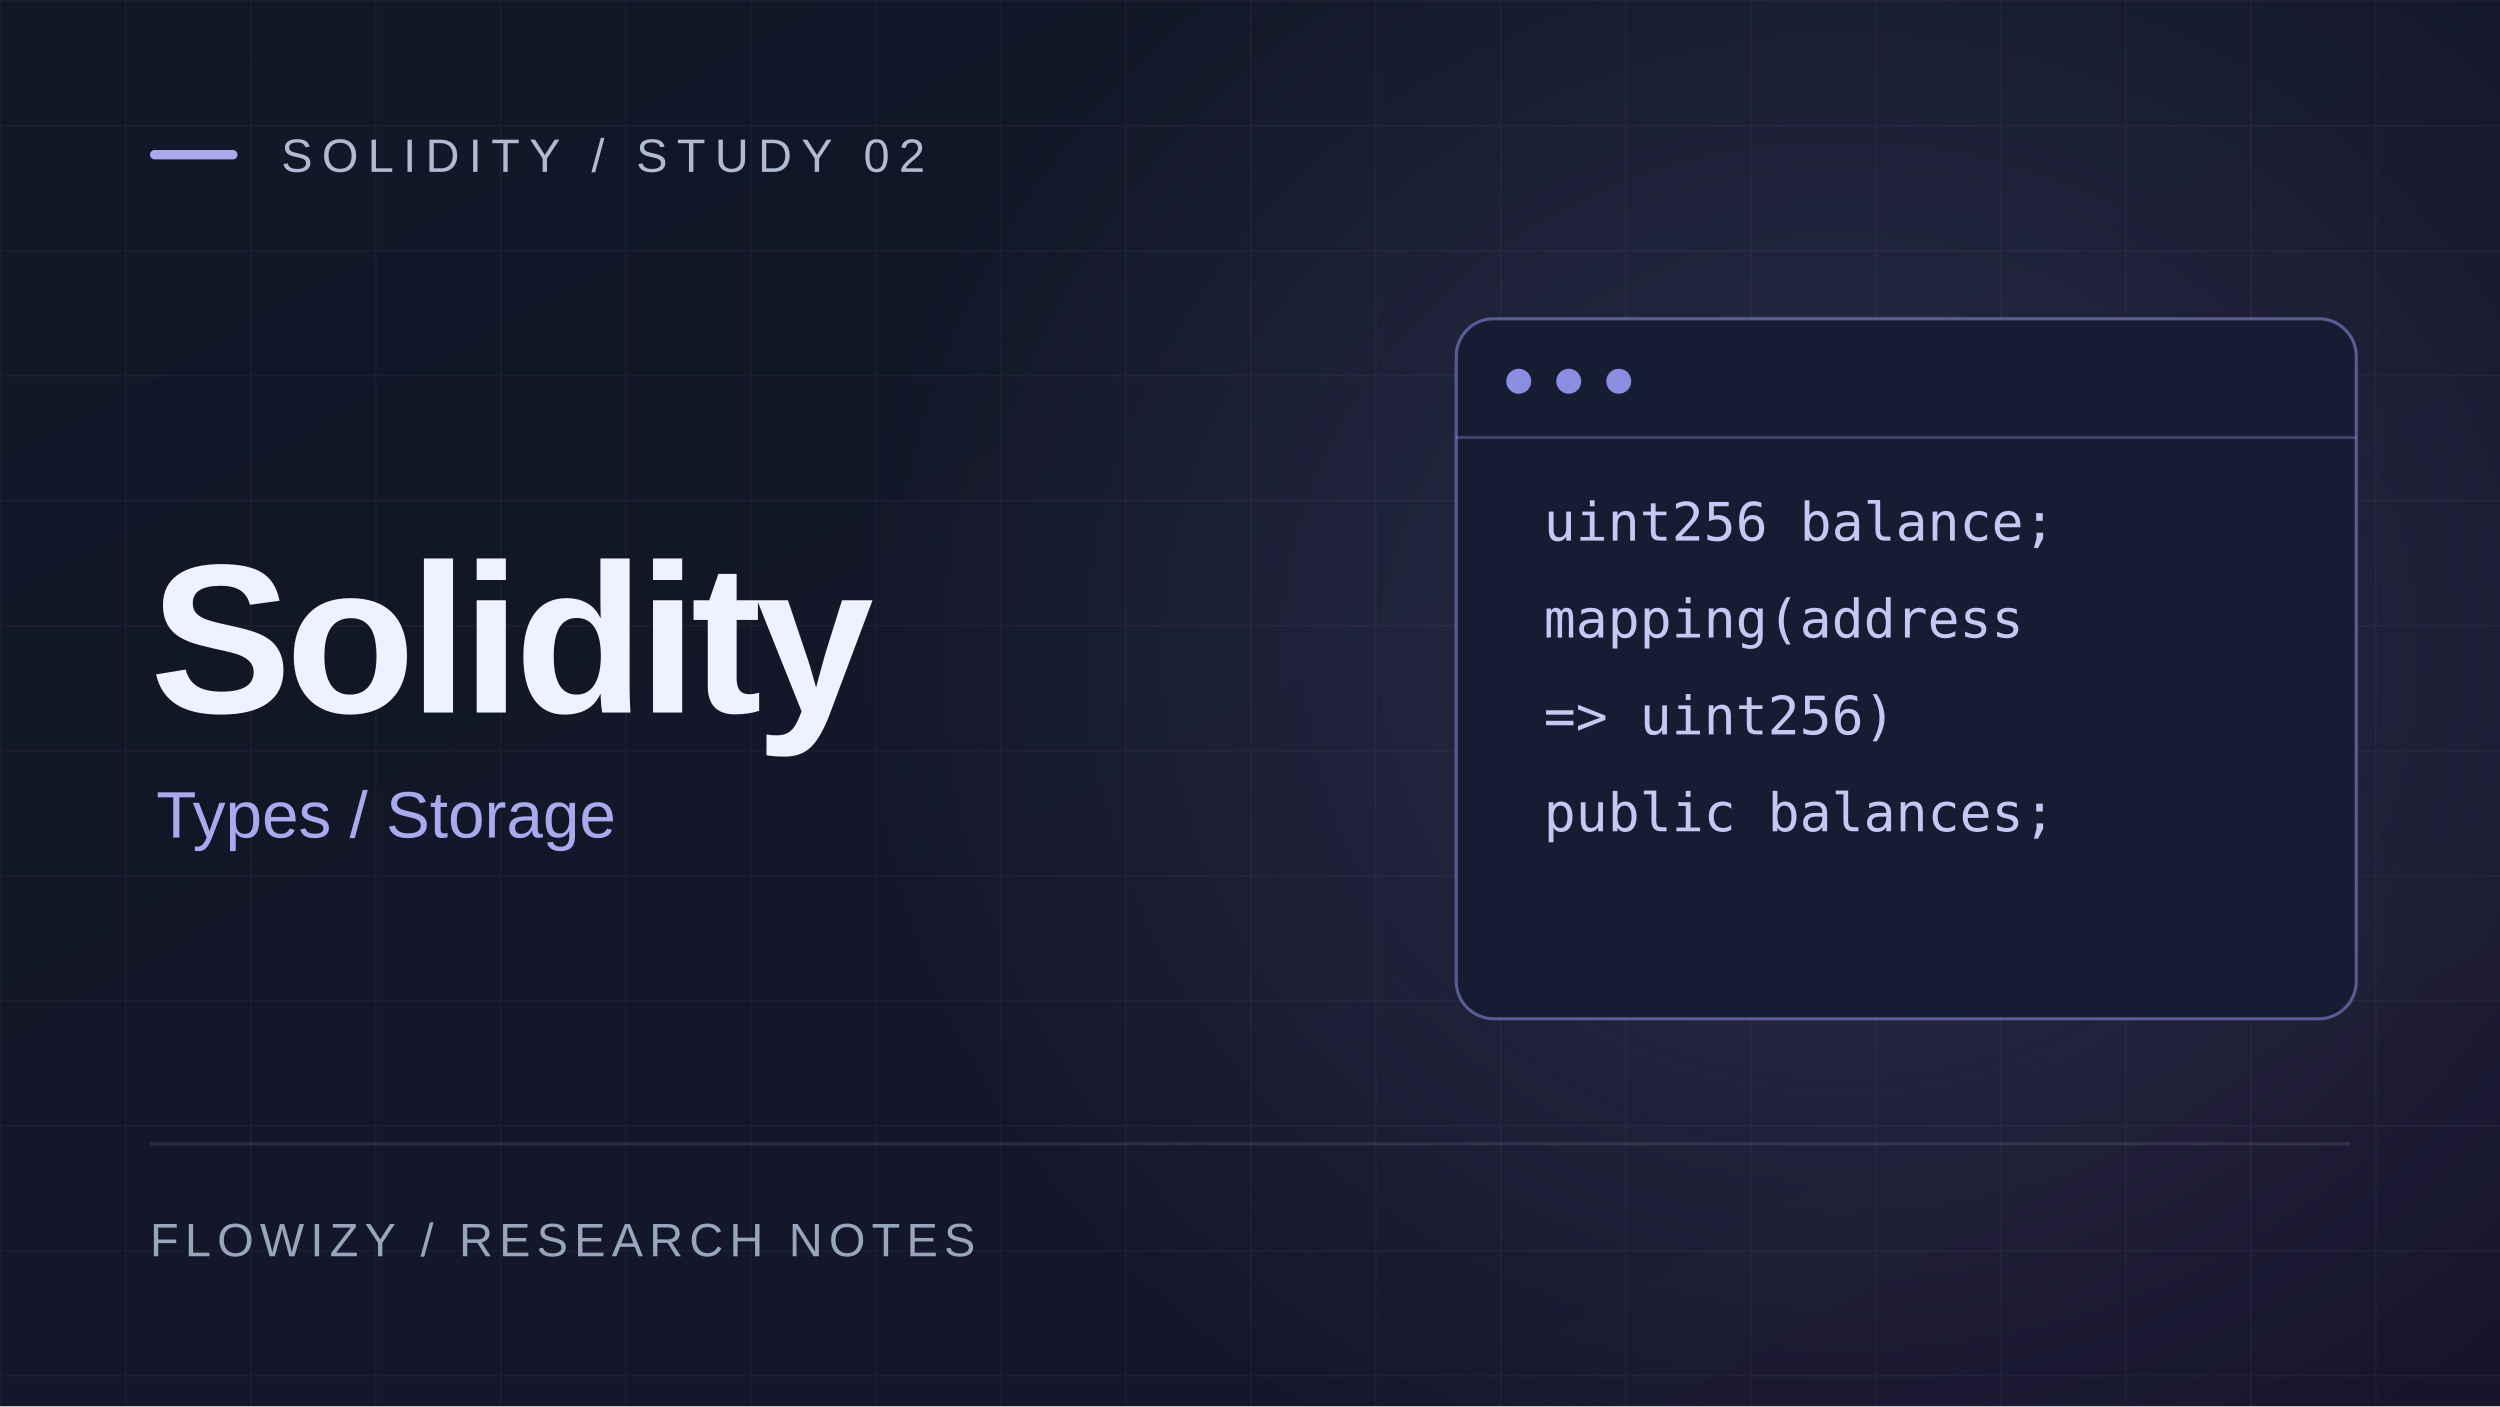
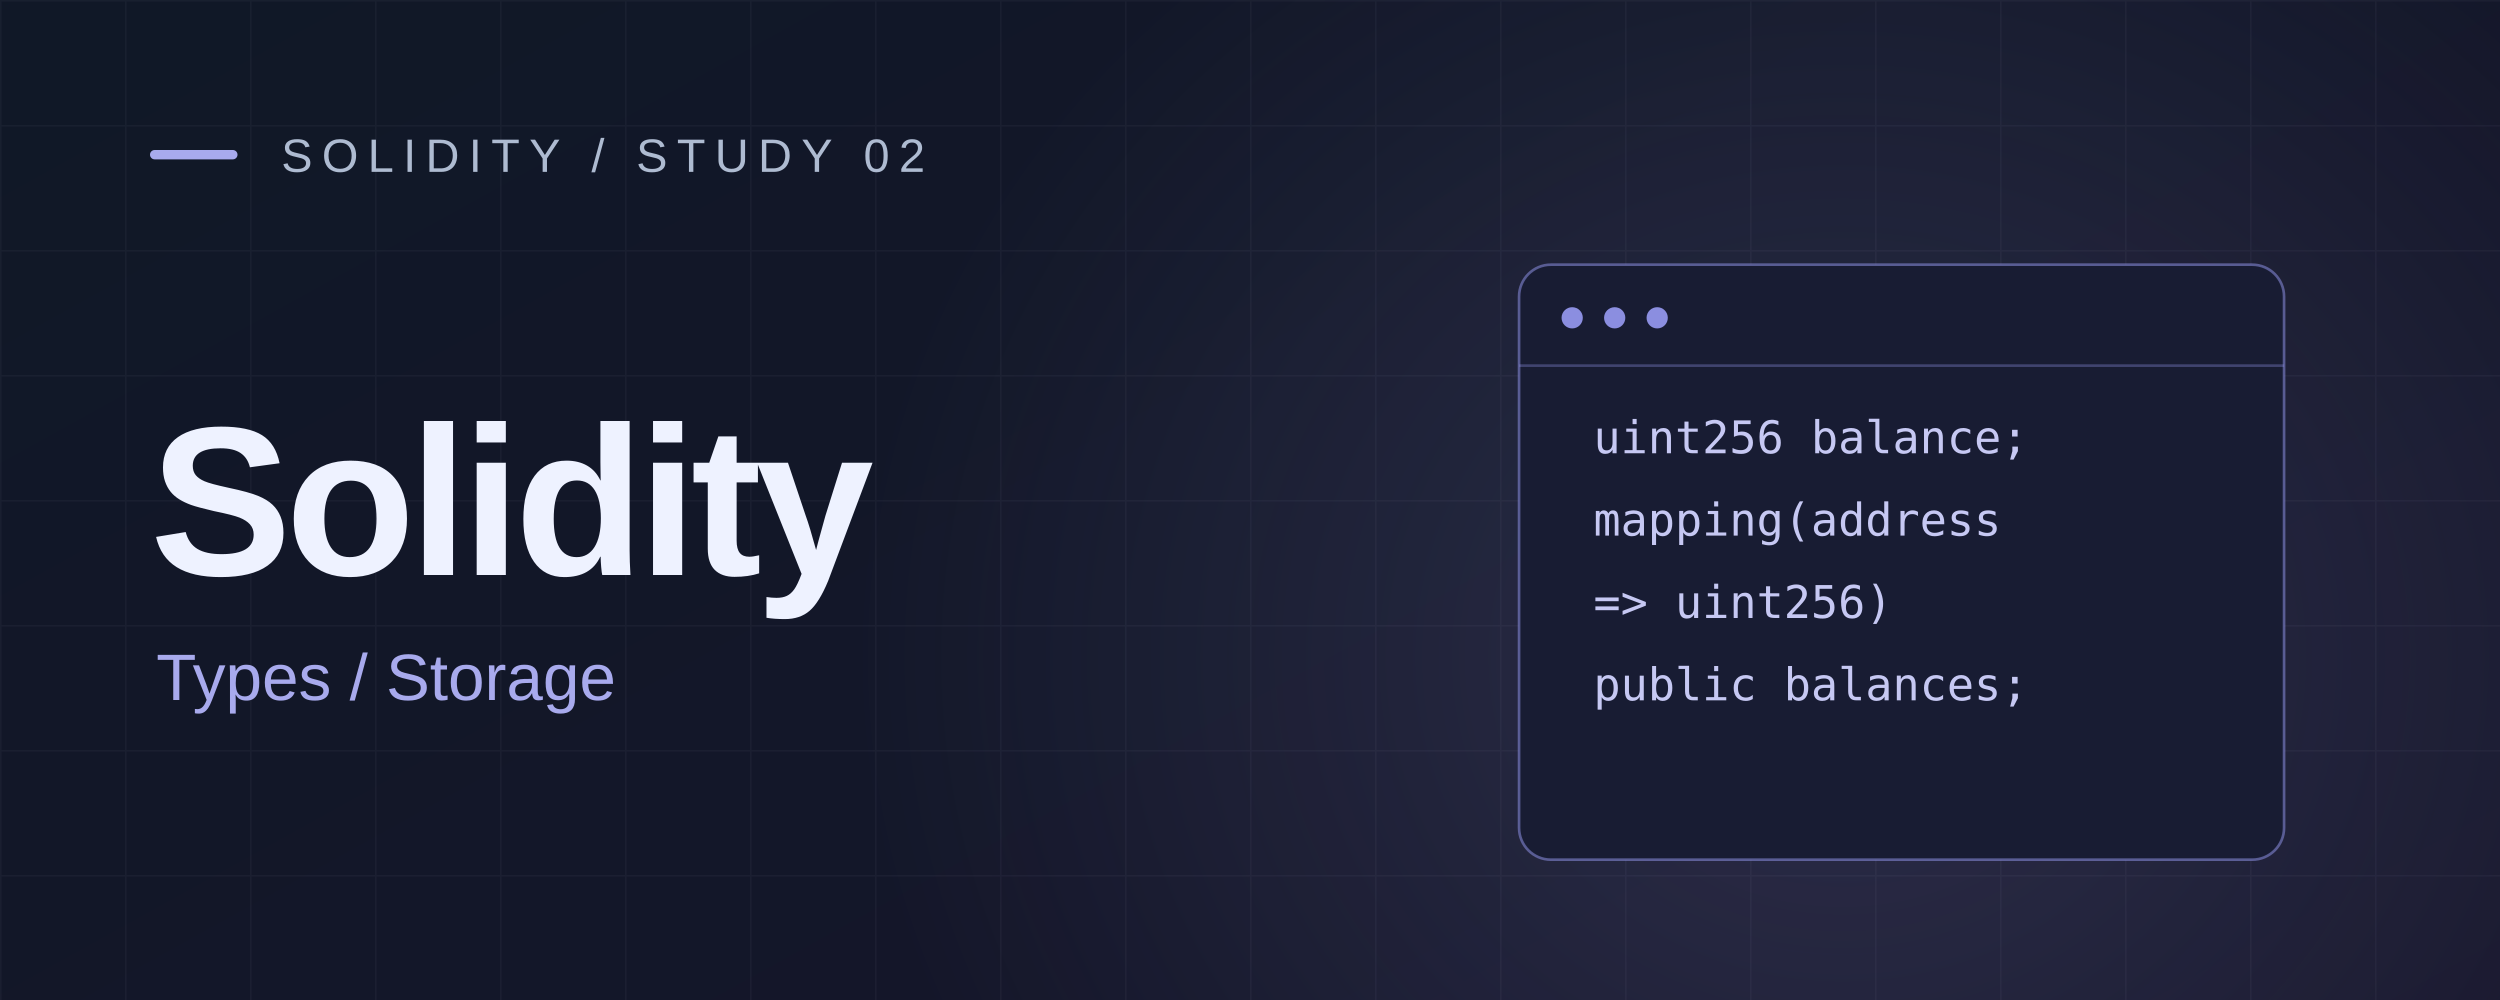
- <svg xmlns="http://www.w3.org/2000/svg" viewBox="0 0 800 450" width="800" height="450">
+ <svg xmlns="http://www.w3.org/2000/svg" viewBox="0 0 800 320" width="800" height="320">
  <defs>
    <linearGradient id="bg" x2="1" y2="1">
      <stop stop-color="#101827" />
      <stop offset="1" stop-color="#17152b" />
    </linearGradient>
    <radialGradient id="glow">
      <stop stop-color="#a8aaed" stop-opacity=".16" />
      <stop offset="1" stop-color="#a8aaed" stop-opacity="0" />
    </radialGradient>
    <pattern id="grid" width="40" height="40" patternUnits="userSpaceOnUse">
      <path d="M40 0H0V40" fill="none" stroke="#cad4ef" stroke-opacity=".045" />
    </pattern>
  </defs>
  <rect width="800" height="450" fill="url(#bg)" />
  <rect width="800" height="450" fill="url(#grid)" />
  <ellipse cx="590" cy="210" rx="320" ry="290" fill="url(#glow)" />
  <rect x="48" y="48" width="28" height="3" rx="1.5" fill="#a8aaed" />
  <g font-family="Arial, Helvetica, sans-serif">
    <text x="90" y="55" fill="#aebbd1" font-size="15" letter-spacing="3">SOLIDITY / STUDY 02</text>
-     <text x="48" y="228" fill="#eef2ff" font-size="68" font-weight="700" letter-spacing="-2">Solidity</text>
-     <text x="50" y="268" fill="#a8aaed" font-size="21">Types / Storage</text>
+     <text x="48" y="184" fill="#eef2ff" font-size="68" font-weight="700" letter-spacing="-2">Solidity</text>
+     <text x="50" y="224" fill="#a8aaed" font-size="21">Types / Storage</text>
  </g>
-   <rect x="466" y="102" width="288" height="224" rx="12" fill="#181c33" stroke="#8b8ee0" stroke-opacity=".55" />
-   <path d="M466 140H754" stroke="#8b8ee0" stroke-opacity=".35" />
-   <g fill="#8b8ee0">
-     <circle cx="486" cy="122" r="4" />
-     <circle cx="502" cy="122" r="4" />
-     <circle cx="518" cy="122" r="4" />
+   <g transform="translate(90 -2) scale(.85)">
+     <rect x="466" y="102" width="288" height="224" rx="12" fill="#181c33" stroke="#8b8ee0" stroke-opacity=".55" />
+     <path d="M466 140H754" stroke="#8b8ee0" stroke-opacity=".35" />
+     <g fill="#8b8ee0">
+       <circle cx="486" cy="122" r="4" />
+       <circle cx="502" cy="122" r="4" />
+       <circle cx="518" cy="122" r="4" />
+     </g>
+     <g fill="#c6c8f3" font-family="monospace" font-size="17">
+       <text x="494" y="173">uint256 balance;</text>
+       <text x="494" y="204">mapping(address</text>
+       <text x="494" y="235">  =&gt; uint256)</text>
+       <text x="494" y="266">  public balances;</text>
+     </g>
  </g>
-   <g fill="#c6c8f3" font-family="monospace" font-size="17">
-     <text x="494" y="173">uint256 balance;</text>
-     <text x="494" y="204">mapping(address</text>
-     <text x="494" y="235">  =&gt; uint256)</text>
-     <text x="494" y="266">  public balances;</text>
-   </g>
-   <path d="M48 366H752" stroke="#cad4ef" stroke-opacity=".12" />
-   <text x="48" y="402" fill="#97a6bd" font-family="Arial, Helvetica, sans-serif" font-size="15" letter-spacing="2">FLOWIZY / RESEARCH NOTES</text>
</svg>
